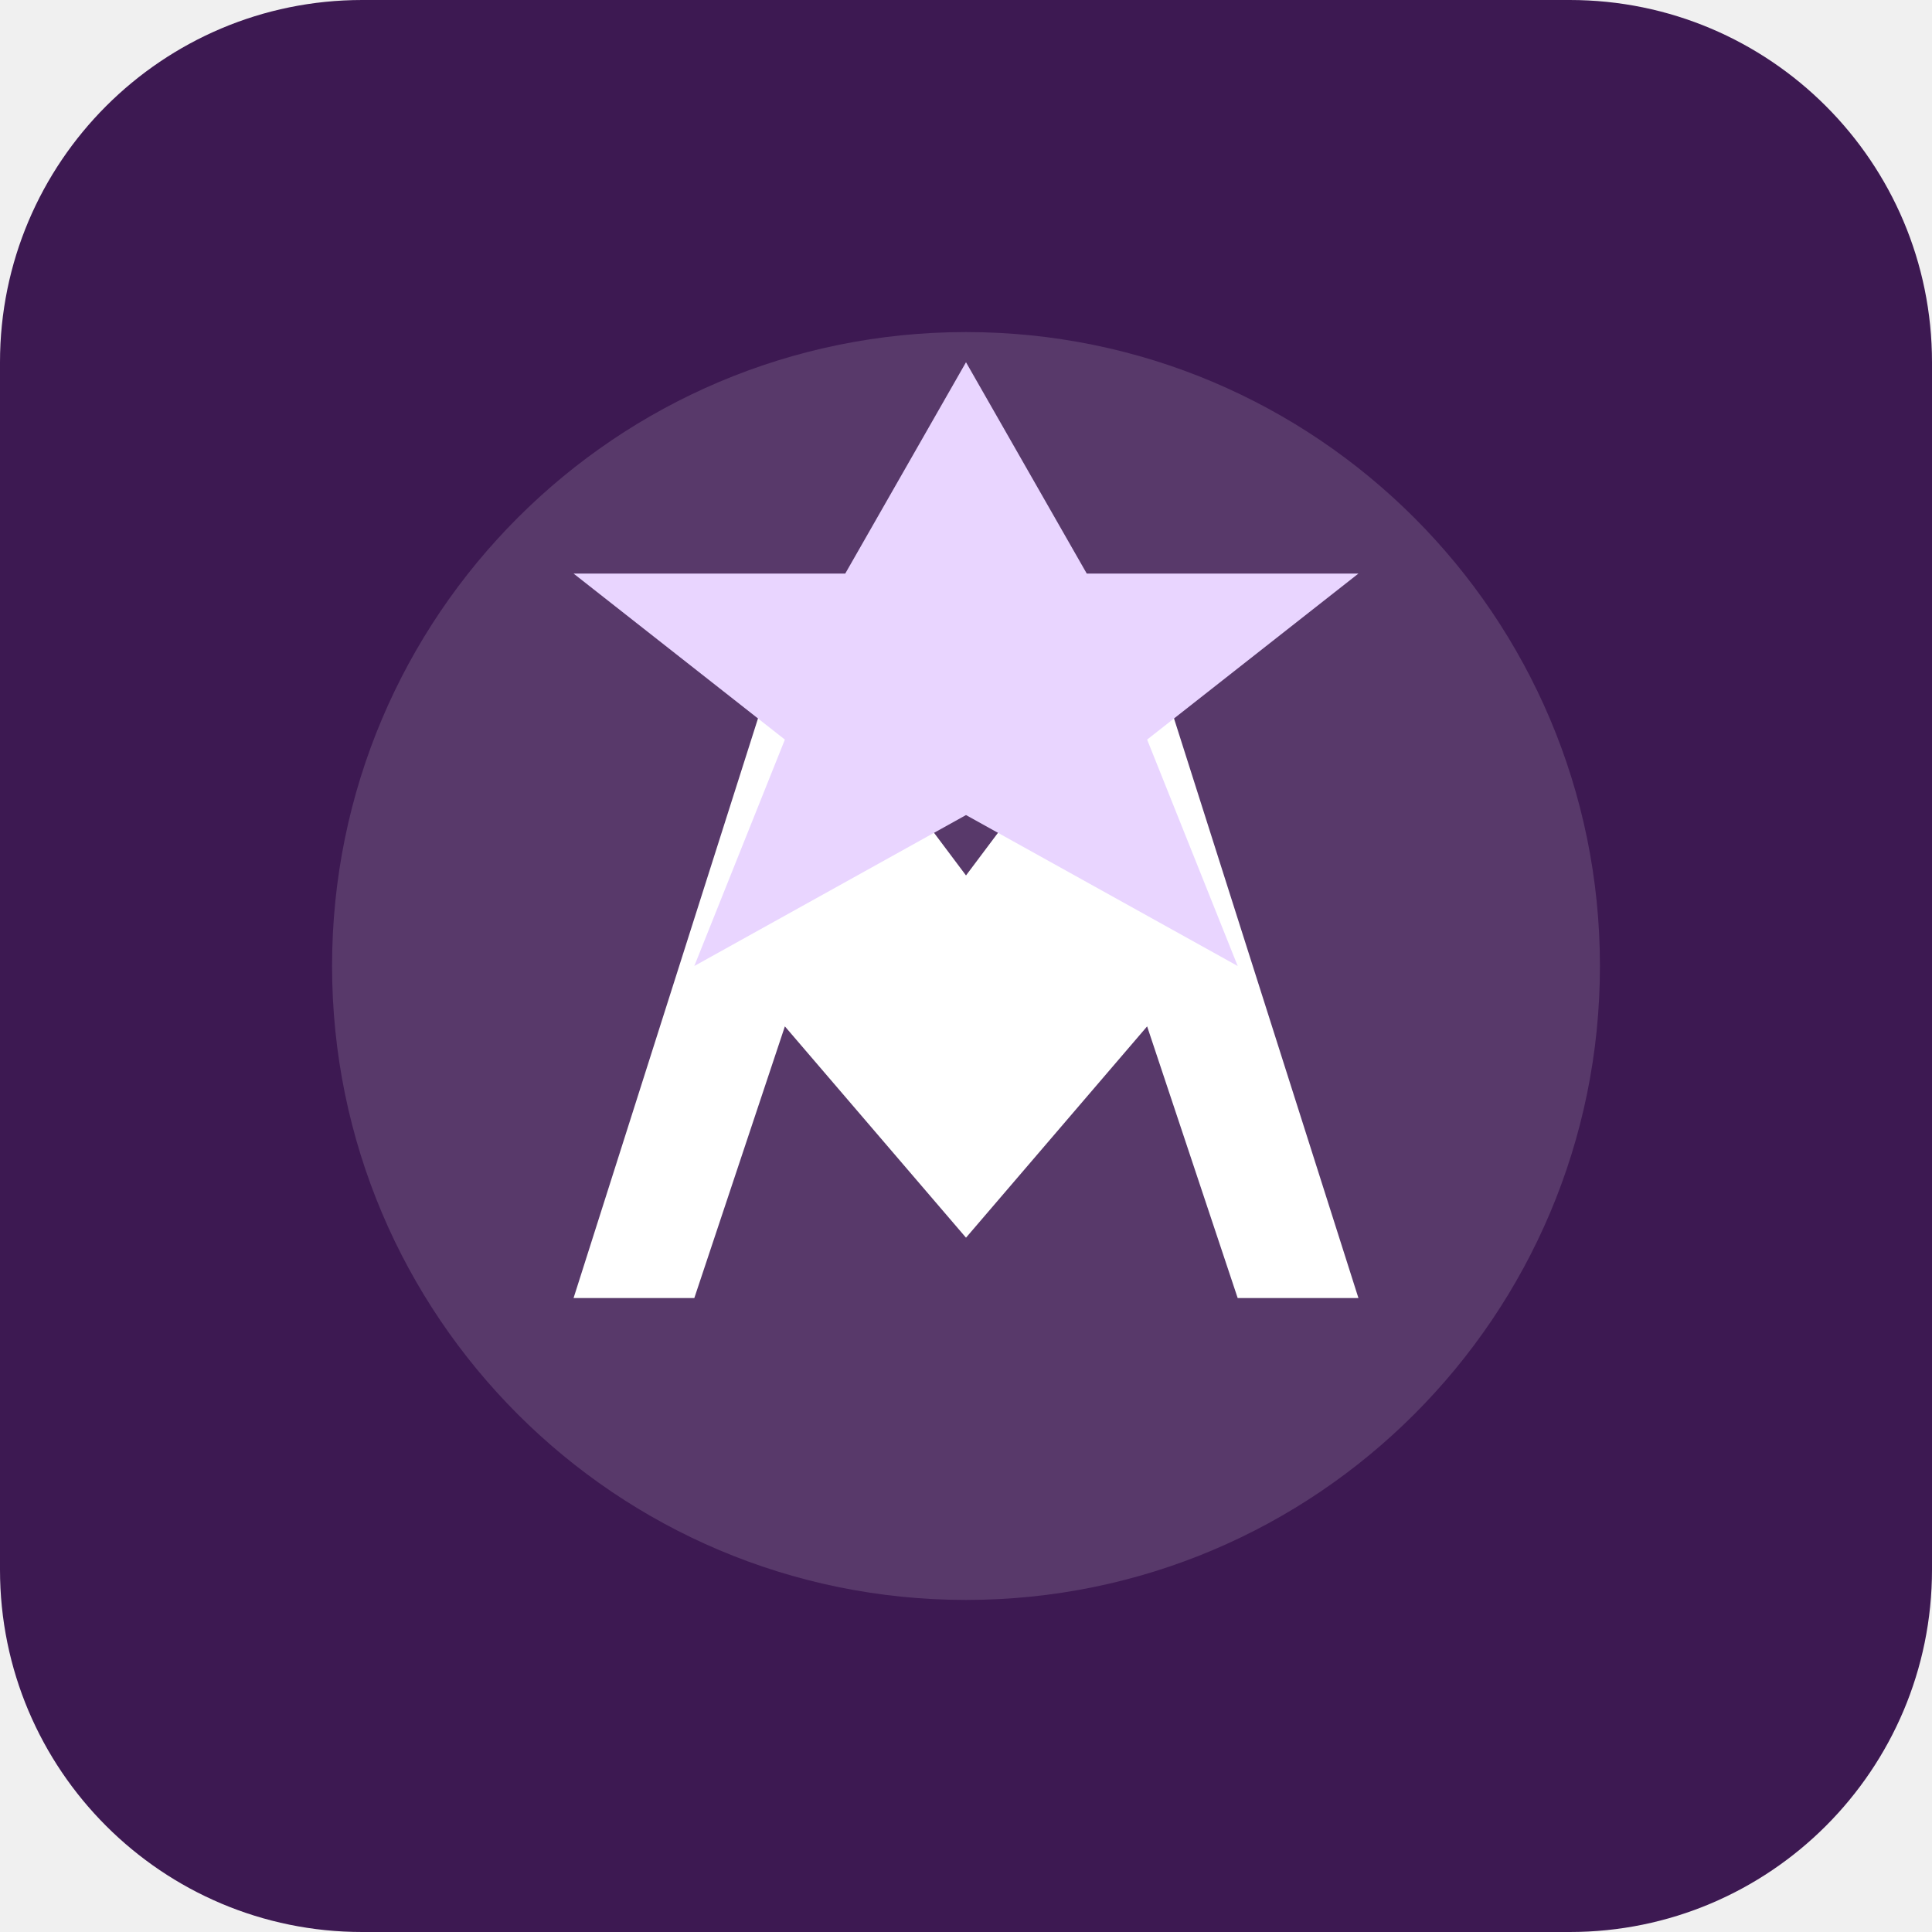
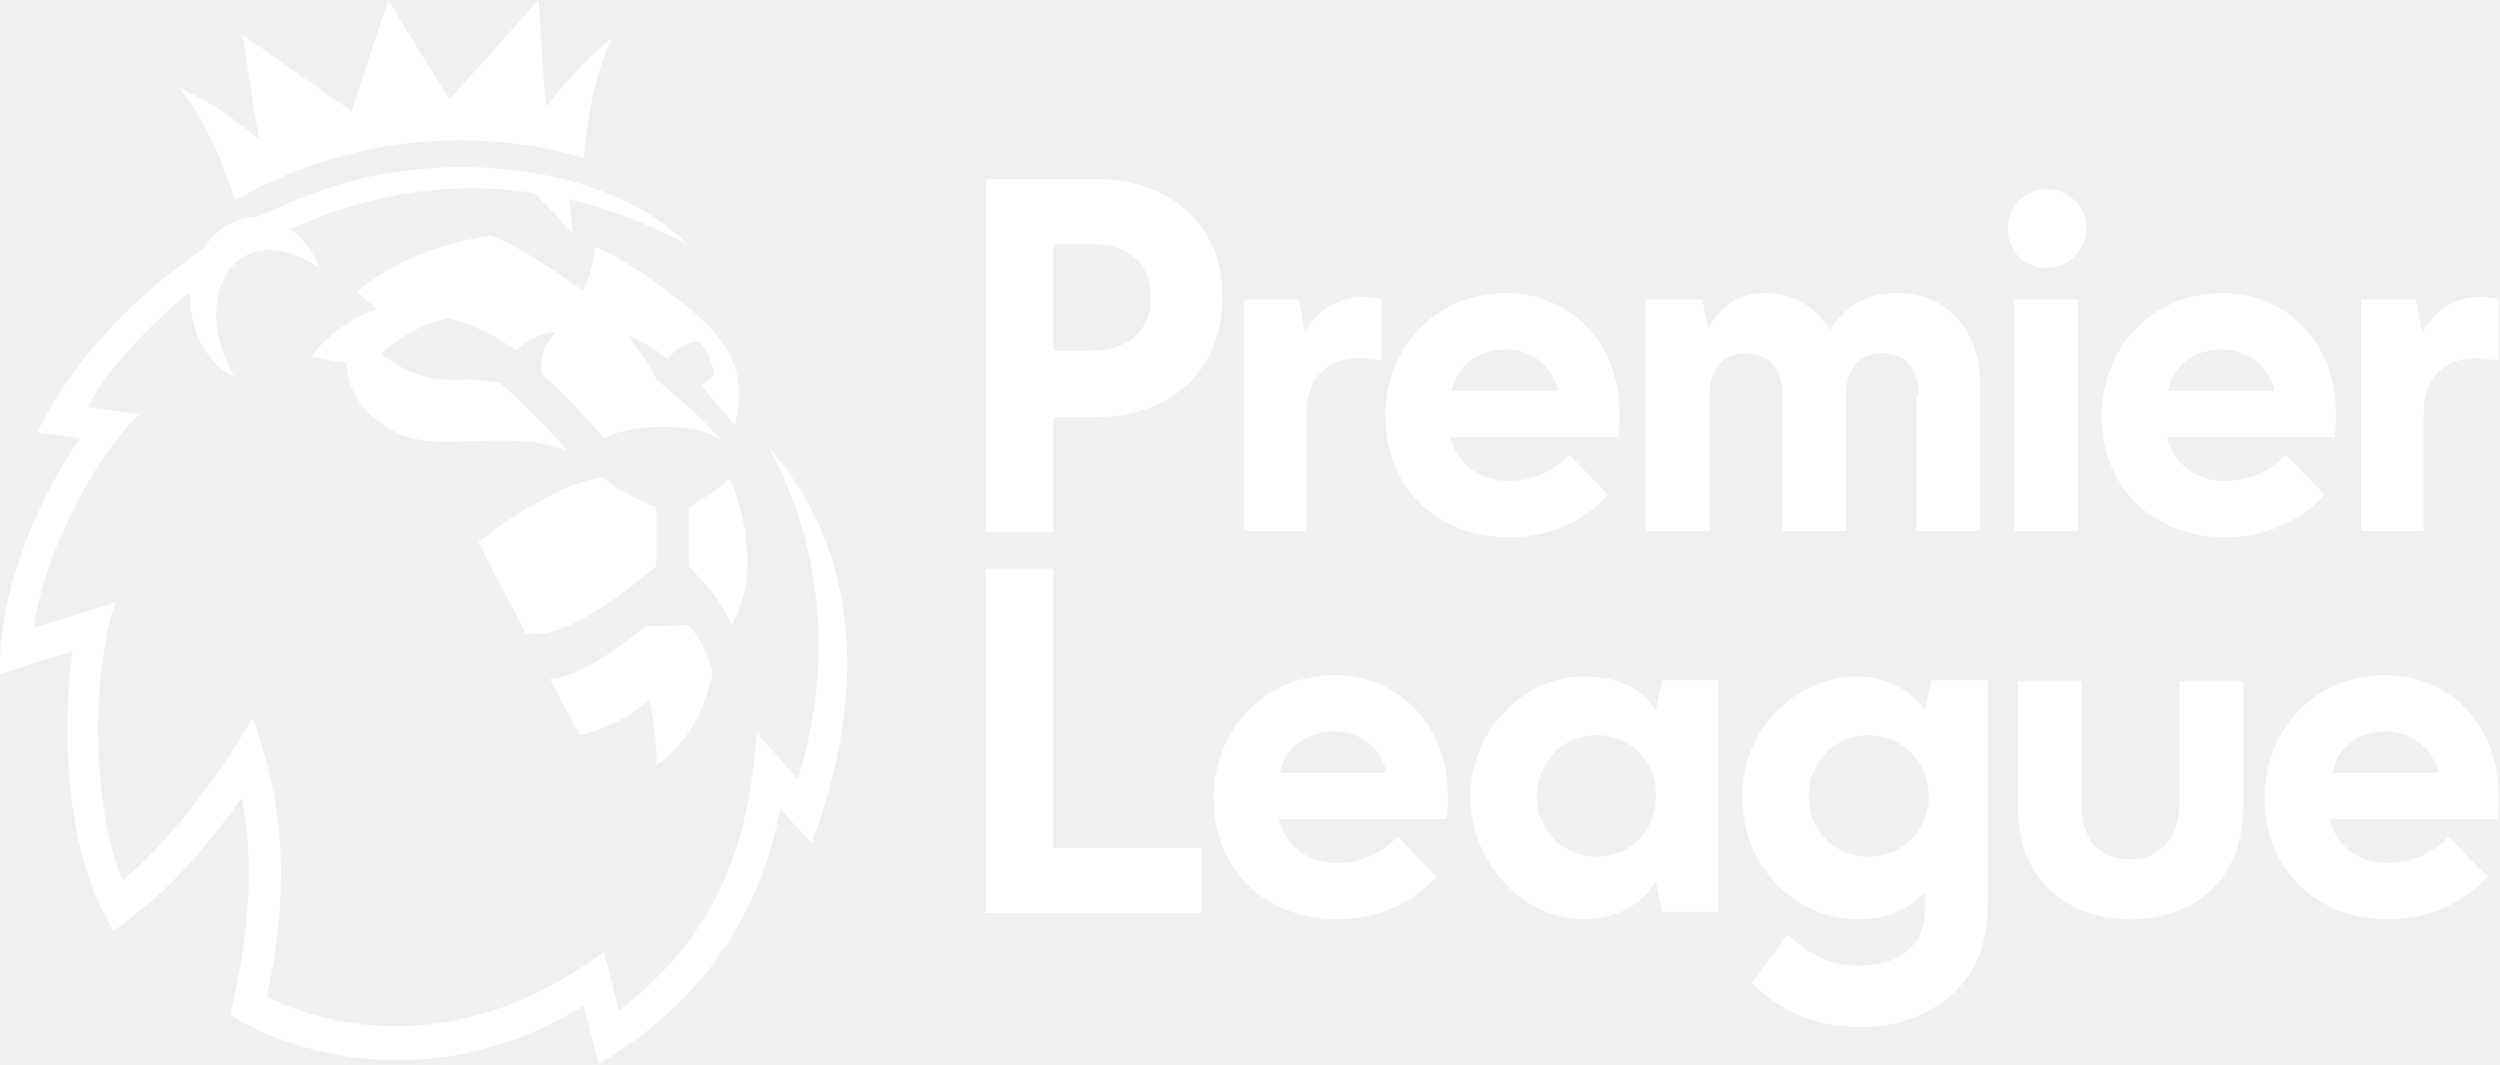
- <svg xmlns="http://www.w3.org/2000/svg" viewBox="0 0 128 128" role="img" aria-label="Premier League">
-   <rect width="128" height="128" rx="24" fill="#3D1952" />
-   <circle cx="64" cy="64" r="42" fill="#ffffff" fill-opacity="0.14" />
-   <path d="M38 86 L52 42 L64 58 L76 42 L90 86 H82 L76 68 L64 82 L52 68 L46 86 Z" fill="#ffffff" />
-   <path d="M64 24 L72 38 L90 38 L76 49 L82 64 L64 54 L46 64 L52 49 L38 38 L56 38 Z" fill="#E9D5FF" />
+ <svg xmlns="http://www.w3.org/2000/svg" version="1.1" id="Layer_1" x="0px" y="0px" viewBox="0 0 199.6 85" style="enable-background:new 0 0 199.6 85;" xml:space="preserve">
+   <style type="text/css">
+   .st0{fill:#FFFFFF;}
+  </style>
+   <g>
+     <g>
+       <path class="st0" d="M78.7,42.4V14.3h8.8c5.8,0,10.1,3.5,10.1,9.4c0,6-4.2,9.6-10.1,9.6h-3.4v9.2H78.7z M84.1,28h3.1    c2.7,0,4.7-1.5,4.7-4.3c0-2.8-2-4.2-4.7-4.2h-3.1V28z M170.1,73.4c-4,0-9-2.2-9-9.1v-9.9h5.1v9.6c0,3.2,1.4,4.6,3.9,4.6    c2.3,0,3.9-1.6,3.9-4.6v-9.6h5.1v9.9C179.1,71.2,174.1,73.4,170.1,73.4 M126.5,73.4c-4.9,0-9.1-4.5-9.1-9.8c0-5.2,4.2-9.6,9.1-9.6    c2.7,0,4.6,1,5.7,2.7l0.5-2.4h4.5v18.5h-4.5l-0.5-2.4C131.1,72.2,129,73.4,126.5,73.4 M127.5,58.7c-2.7,0-4.8,2.1-4.8,4.9    c0,2.7,2.1,4.8,4.8,4.8c2.7,0,4.7-2.1,4.7-4.8C132.3,60.8,130.2,58.7,127.5,58.7 M160.8,23.9h5.1v18.5h-5.1V23.9z M163.4,21.4    c-1.8,0-3.1-1.4-3.1-3.1c0-1.8,1.4-3.2,3.1-3.2c1.8,0,3.2,1.4,3.2,3.2C166.5,20,165.1,21.4,163.4,21.4 M153.2,31.5    c0-2-1.1-3.3-2.8-3.3c-2,0-3,1.2-3,3.3v10.9h-5.1V31.5c0-2-1.1-3.3-2.8-3.3c-2,0-3,1.2-3,3.3v10.9h-5.1V23.9h4.5l0.5,2.4    c0,0,1.1-2.9,4.5-2.9c2.1,0,3.9,0.9,5.1,2.8l0.1,0.2l0.1-0.2c1.8-2.6,4-2.8,5.3-2.8c3.9,0,6.6,3,6.6,7.2v11.8h-5.1V31.5z     M188.5,42.4V23.9h4.4l0.5,2.7c0.8-1.7,2.5-2.9,4.7-2.9c0.5,0,1,0.1,1.4,0.2v4.9c-0.6-0.1-1.2-0.2-1.8-0.2c-2.5,0-4.2,1.5-4.2,4.5    v9.3H188.5z M99.3,42.4V23.9h4.4l0.5,2.7c0.8-1.7,2.5-2.9,4.7-2.9c0.5,0,1,0.1,1.4,0.2v4.9c-0.6-0.1-1.2-0.2-1.8-0.2    c-2.5,0-4.2,1.5-4.2,4.5v9.3H99.3z M78.7,72.9V45.4h5.4v22.3h11.8v5.2H78.7z M106.8,73.4c-5.7,0-9.9-3.9-9.9-9.7    c0-5.2,3.8-9.8,9.7-9.8c4.5,0,9,3.4,9,9.7c0,0.5,0,1.1-0.1,1.8h-13.4c0.5,2.1,2.3,3.5,4.6,3.5c2.1,0,3.6-0.8,4.9-2.1l3.1,3.2    C112.8,72.1,109.9,73.4,106.8,73.4 M106.5,58.4c-2.1,0-3.9,1.2-4.3,3.3h8.5C110.3,59.7,108.6,58.4,106.5,58.4 M190.7,73.4    c-5.7,0-9.9-3.9-9.9-9.7c0-5.2,3.8-9.8,9.7-9.8c4.5,0,9,3.4,9,9.7c0,0.5,0,1.1-0.1,1.8h-13.4c0.5,2.1,2.3,3.5,4.6,3.5    c2.1,0,3.6-0.8,4.9-2.1l3.1,3.2C196.7,72.1,193.8,73.4,190.7,73.4 M190.5,58.4c-2.1,0-3.9,1.2-4.3,3.3h8.5    C194.2,59.7,192.5,58.4,190.5,58.4 M177.7,42.9c-5.7,0-9.9-3.9-9.9-9.7c0-5.2,3.8-9.8,9.7-9.8c4.5,0,9,3.4,9,9.7    c0,0.5,0,1.1-0.1,1.8H173c0.5,2.1,2.3,3.5,4.6,3.5c2.1,0,3.6-0.8,4.9-2.1l3.1,3.2C183.6,41.7,180.7,42.9,177.7,42.9 M177.4,27.9    c-2.1,0-3.9,1.2-4.3,3.3h8.5C181.2,29.2,179.4,27.9,177.4,27.9 M120.5,42.9c-5.7,0-9.9-3.9-9.9-9.7c0-5.2,3.8-9.8,9.7-9.8    c4.5,0,9,3.4,9,9.7c0,0.5,0,1.1-0.1,1.8h-13.4c0.5,2.1,2.3,3.5,4.6,3.5c2.1,0,3.6-0.8,4.9-2.1l3.1,3.2    C126.4,41.7,123.6,42.9,120.5,42.9 M120.2,27.9c-2.1,0-3.9,1.2-4.3,3.3h8.5C124,29.2,122.3,27.9,120.2,27.9 M149.2,58.7    c-2.7,0-4.8,2.1-4.8,4.9c0,2.7,2.1,4.8,4.8,4.8c2.7,0,4.8-2.1,4.8-4.8C154,60.8,151.8,58.7,149.2,58.7 M153.7,56.7l0.5-2.4h4.5    v17.7c0,3.5-1,5.9-3.2,7.7c-1.7,1.3-4,2.3-6.8,2.3c-3.8,0-6.6-1.3-8.8-3.5l2.8-3.9c1.4,1.3,3.2,2.5,5.6,2.5c3.8,0,5.4-1.9,5.4-4.6    v-1.3c-1.5,1.6-3.3,2.2-5.3,2.2c-5.2,0-9.3-4.3-9.3-9.8c0-5.4,4.2-9.6,9.4-9.6C150.7,54.1,152.6,55.1,153.7,56.7 M14.3,7    c3.7,1.7,6,3.8,6.4,4.2c-0.2-1-0.9-5.5-1.3-8.4c2.1,1.5,7.1,5,8.7,6.1C28.7,6.8,31,0,31,0s4.1,6.8,4.9,7.9C36.8,7,41.7,1.4,43,0    c0.2,3.2,0.5,7.8,0.6,8.5c0.3-0.3,2.2-3,5.3-5.5c-1.4,2.7-2,6.5-2.3,9.6c-3.1-0.9-6.4-1.4-9.8-1.4c-6.5,0-12.7,1.7-18,4.8    C17.8,13,16.3,9.4,14.3,7 M52.4,45.2l0-4.7c0,0-2.1-0.7-4.3-2.4c-4.5,0.7-9.9,5.2-9.9,5.2s1.8,3.5,3.8,7.3    C45.5,51.1,50.7,46.6,52.4,45.2 M56.9,53.7c0,0-0.4-2-1.9-3.8L51.5,50c0,0-4.7,4.1-7.6,4.2c0,0,1.6,3,2.4,4.5    c1.6-0.3,4.4-1.6,5.5-2.9c0,0,0.7,2.4,0.6,5.3C53.9,60.2,56.1,57.7,56.9,53.7 M58.3,38.2c-1.8,1.5-3.3,2.3-3.3,2.3l0,4.7    c1.3,1.4,2.5,2.6,3.4,4.7C60.3,46.8,59.9,42.1,58.3,38.2 M58.7,34l0.3-2.2c0.1-1.2-0.2-3.2-1.9-5.2c-2-2.3-7.2-6-9.6-6.9    c0,0-0.2,2.4-1,3.5c-4.9-3.6-7.3-4.4-7.3-4.4c-5.4,0.8-8.8,2.9-10.7,4.5l1.6,1.4c-3.2,1-5.3,3.8-5.3,3.8c0,0,2.9,0.5,2.9,0.5    s-0.3,3.4,3.9,5.5c3.6,1.8,8.8-0.4,13.7,1.5c-3.2-3.7-5.4-5.4-5.4-5.4s-1.3-0.3-2.2-0.3c-1.1,0-2.8,0.2-4.6-0.5    c-0.9-0.3-1.9-1-2.7-1.5c0,0,2.2-2.3,5.5-2.9c0,0,3,0.8,5.3,2.6c1.6-1.5,3.2-1.5,3.2-1.5s-1.6,1.5-1.1,3.4    c2.4,2.1,4.9,5.1,4.9,5.1c2.6-1.4,8.2-1.1,9.4,0.2c-1.5-1.9-3.6-3.5-5.2-4.9c-0.2-0.7-2-3.2-2.3-3.5c0,0,1.7,0.5,3.2,1.9    c0.4-0.6,1.3-1.3,2.4-1.5c1.1,1,1.3,2.5,1.3,2.7c-0.5,0.6-1,0.9-1,0.9L58.7,34l0.3-2.2 M61.4,35.7c4.2,7.8,5.2,17.2,2.3,26.5    c-0.2-0.2-2.4-2.7-3.3-3.7c-0.6,9.1-3.2,16.2-11,22.2c0,0-0.7-2.9-1.2-4.7c-12.8,9.5-23.8,5.1-26.9,3.6    c2.4-11.1,0.5-17.5-1.1-22.3c-3.4,5.7-6.9,10-10.4,13c-2.4-5.6-2.6-16.1-0.6-22.2c-0.6,0.2-4.4,1.4-6.5,2c0.8-5.7,4.5-13.2,8.4-17    C10.6,33,8.6,32.7,7,32.5c1-2,3.8-5.7,8.2-9.2c-0.1,2.5,0.8,5.4,3.5,6.8c-1.8-3.1-2-6.9-0.1-8.9c1.8-2,4.9-1.3,6.9,0.2    c-0.4-1.1-1.2-2.3-2.3-3.1c5.4-2.5,12-4,19.4-2.9c1.1,1,2.4,2.4,3.1,3.3c0-0.6-0.1-1.8-0.3-2.8c3,0.7,6.2,1.9,9.5,3.6    c-5.9-5.9-17.8-7.7-27.7-4.8c-2.3,0.7-4.5,1.6-6.6,2.6c-2.2,0-3.6,1.4-4.4,2.6c-6.4,4.3-11,9.9-13.2,14.6c0.5,0.1,2,0.3,3.4,0.5    C3.5,39.1-0.2,46.8,0,53.8c0.6-0.2,4.1-1.3,5.8-1.8c-0.9,6.1-0.6,16.4,3.3,22.3c5-3.6,7.8-7.3,10.2-10.6c0.6,3,1.2,8.4-0.9,17.3    c1.7,1.3,14.1,7.9,28.2-0.7l1.2,4.7l1.5-1c8.6-5.6,11.8-13.2,13-19.4c0.4,0.4,2,2.2,2.5,2.7C67,61.4,71.3,47.2,61.4,35.7">
+    </path>
+     </g>
+   </g>
</svg>
